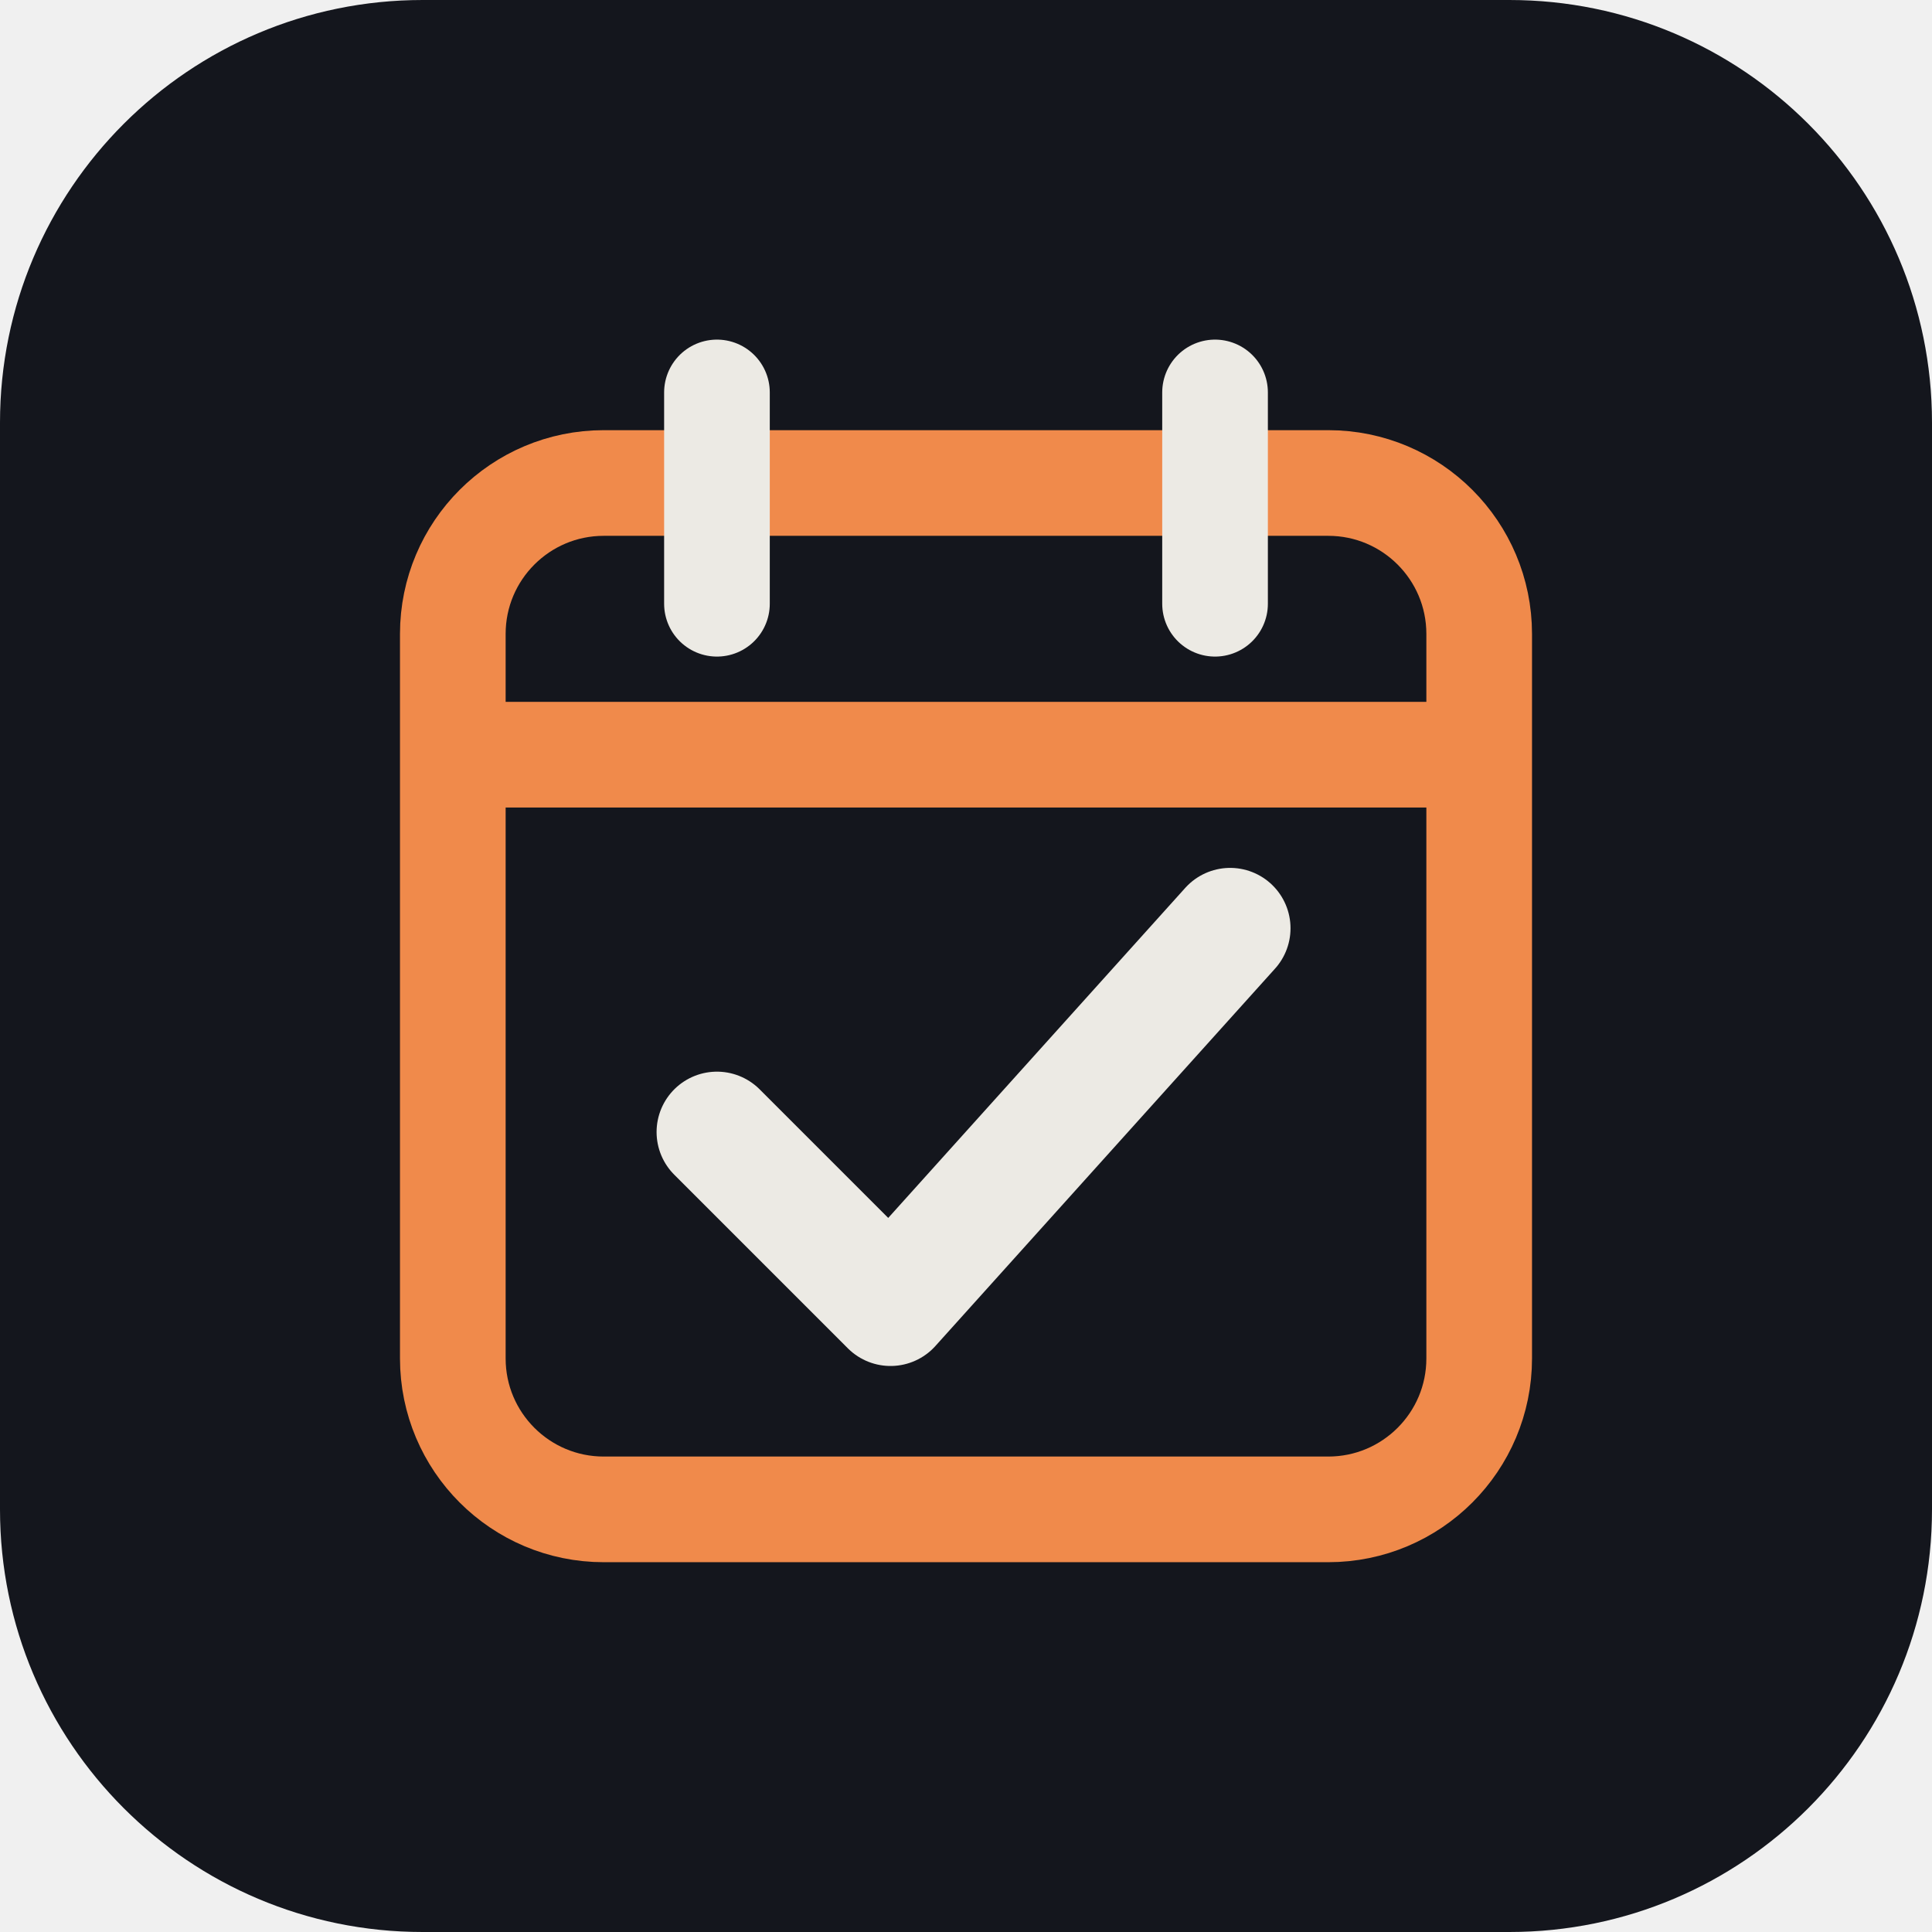
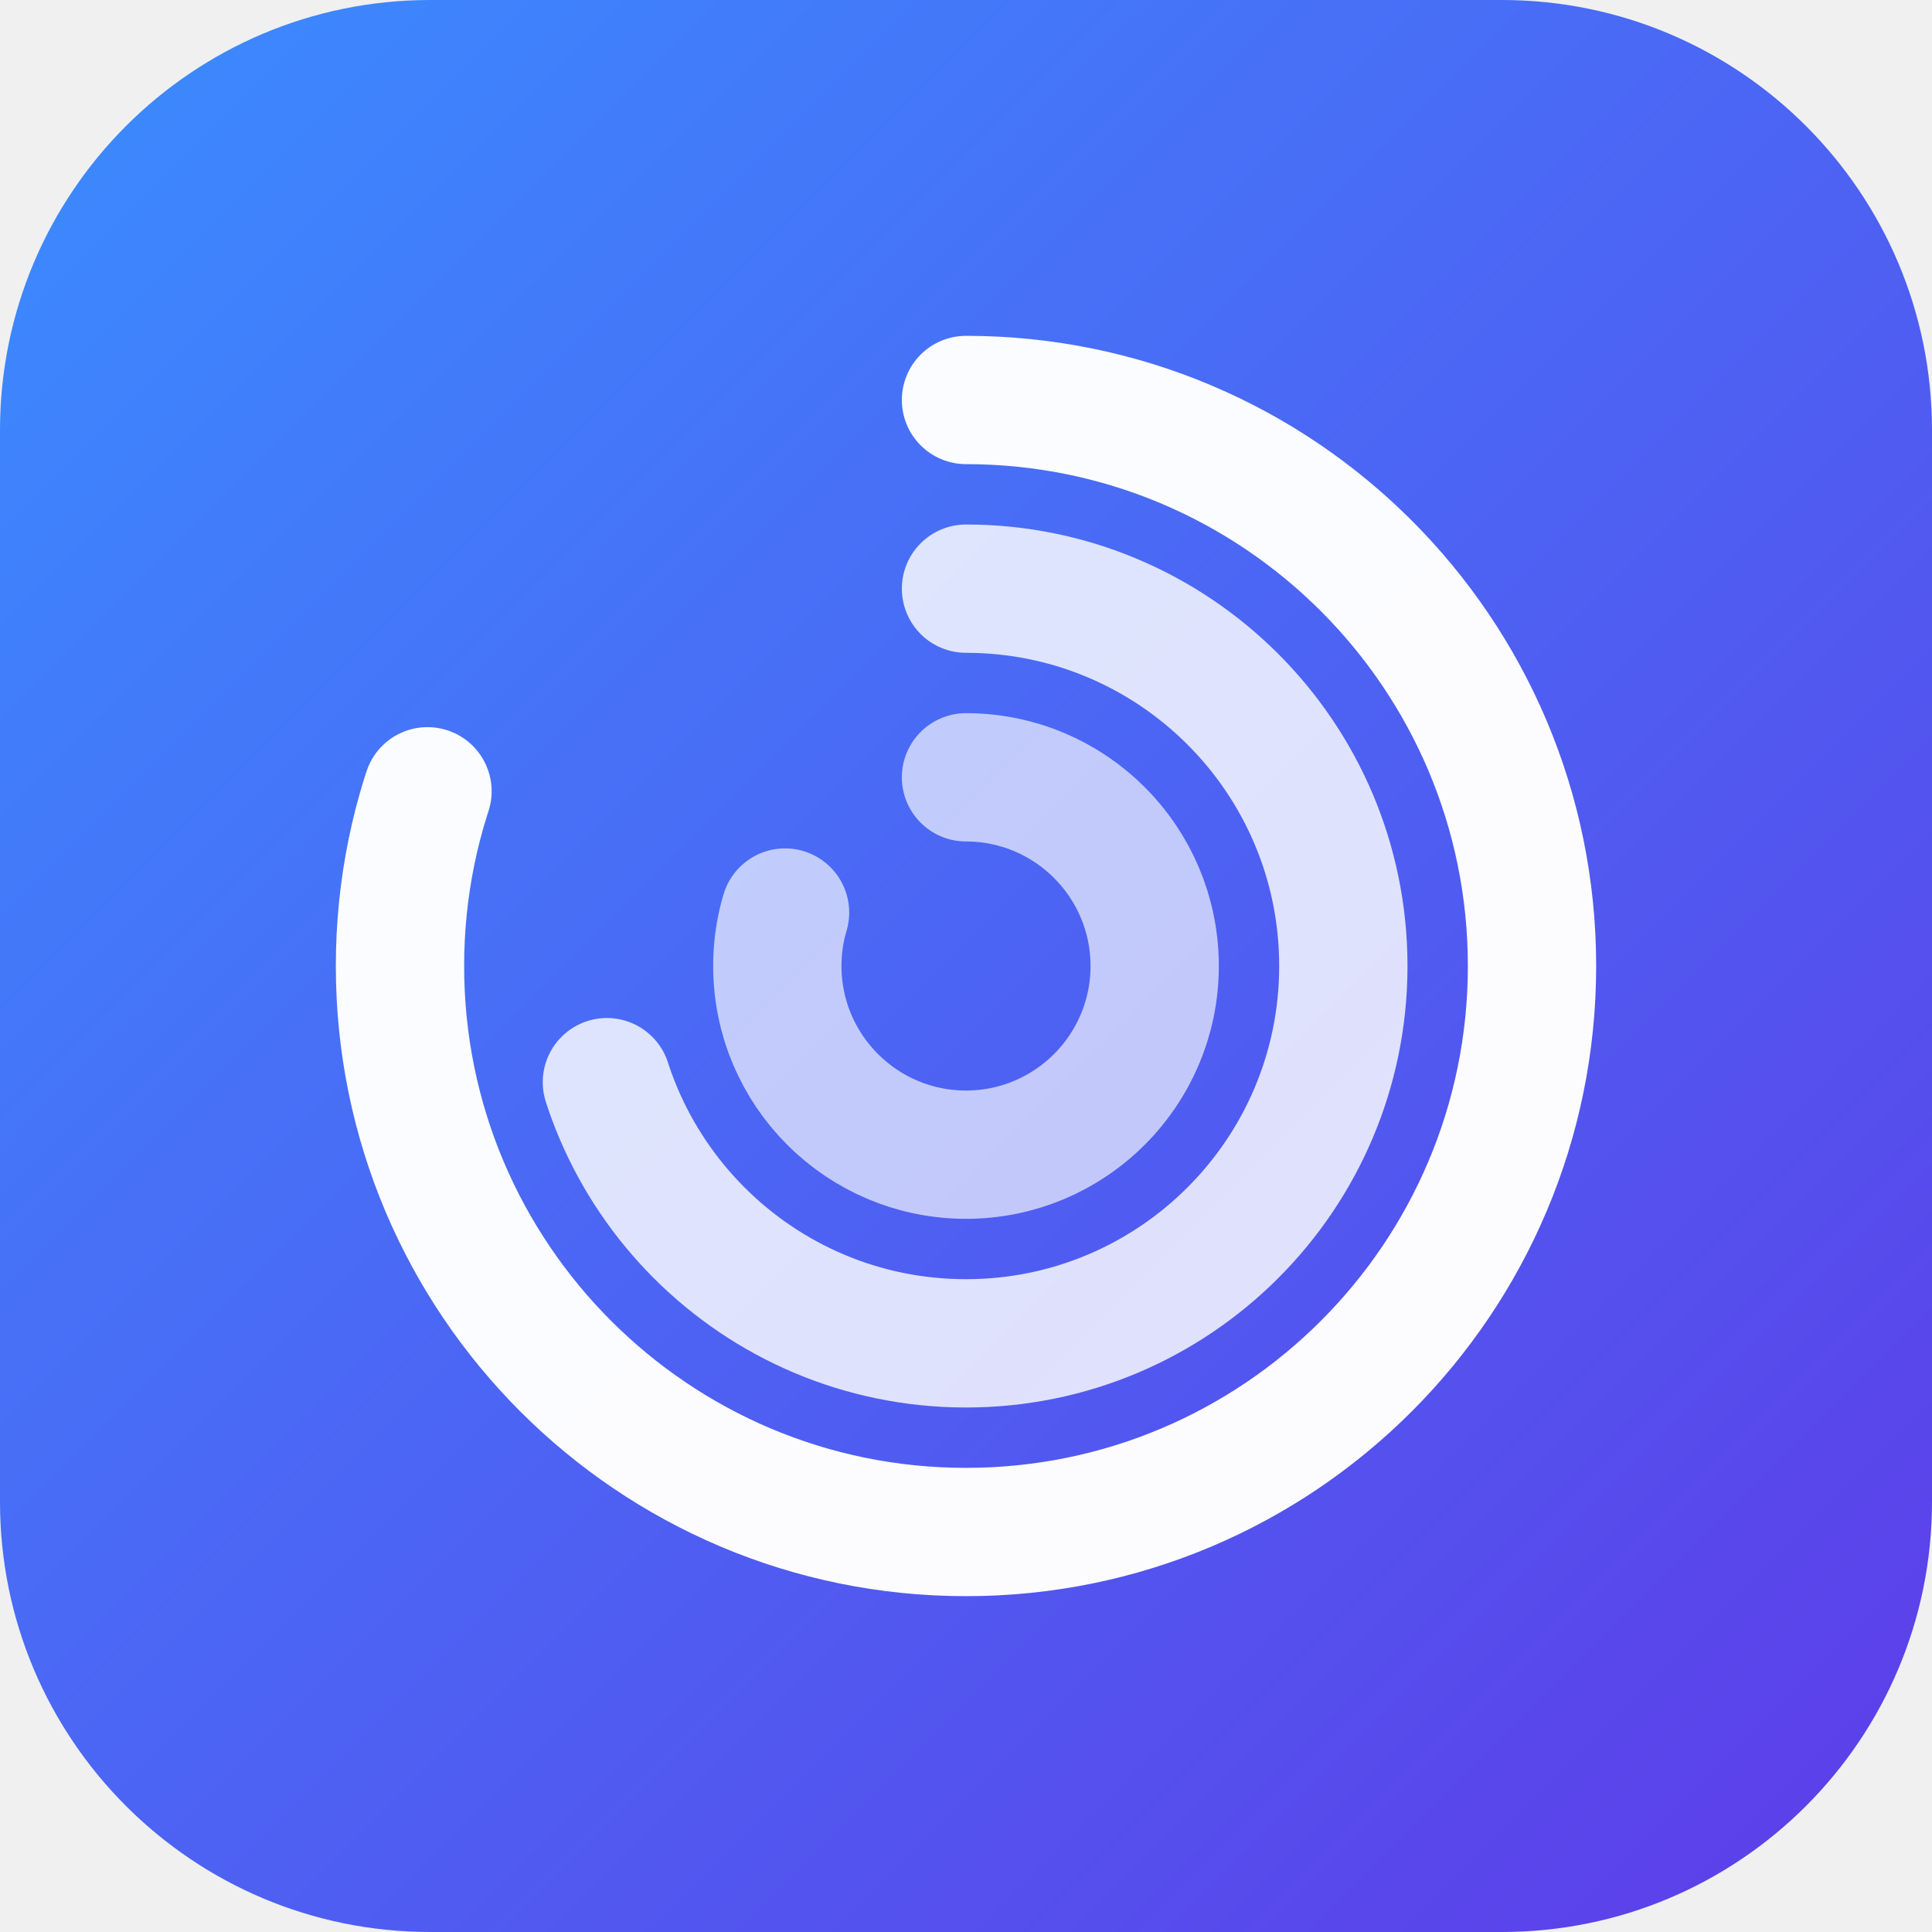
<svg xmlns="http://www.w3.org/2000/svg" viewBox="0 0 512 512">
-   <rect width="512" height="512" rx="112" fill="#14161d" />
-   <rect x="120" y="128" width="272" height="272" rx="40" fill="none" stroke="#f08a4b" stroke-width="28" />
-   <path d="M120 200h272" stroke="#f08a4b" stroke-width="28" />
-   <path d="M190 300l46 46 90-100" fill="none" stroke="#eceae4" stroke-width="32" stroke-linecap="round" stroke-linejoin="round" />
-   <path d="M190 104v56M322 104v56" stroke="#eceae4" stroke-width="28" stroke-linecap="round" />
+   <defs>
+     <linearGradient id="g" x1="0" y1="0" x2="1" y2="1">
+       <stop offset="0" stop-color="#3a8dff" />
+       <stop offset="1" stop-color="#5e3be8" />
+     </linearGradient>
+   </defs>
+   <rect width="512" height="512" rx="114" fill="url(#g)" />
+   <g fill="none" stroke="#fff" stroke-linecap="round" stroke-width="34" transform="rotate(-90 256 256)">
+     <circle cx="256" cy="256" r="150" stroke-dasharray="754 942" opacity=".98" />
+     <circle cx="256" cy="256" r="100" stroke-dasharray="440 628" opacity=".82" />
+     <circle cx="256" cy="256" r="50" stroke-dasharray="250 314" opacity=".66" />
+   </g>
</svg>
